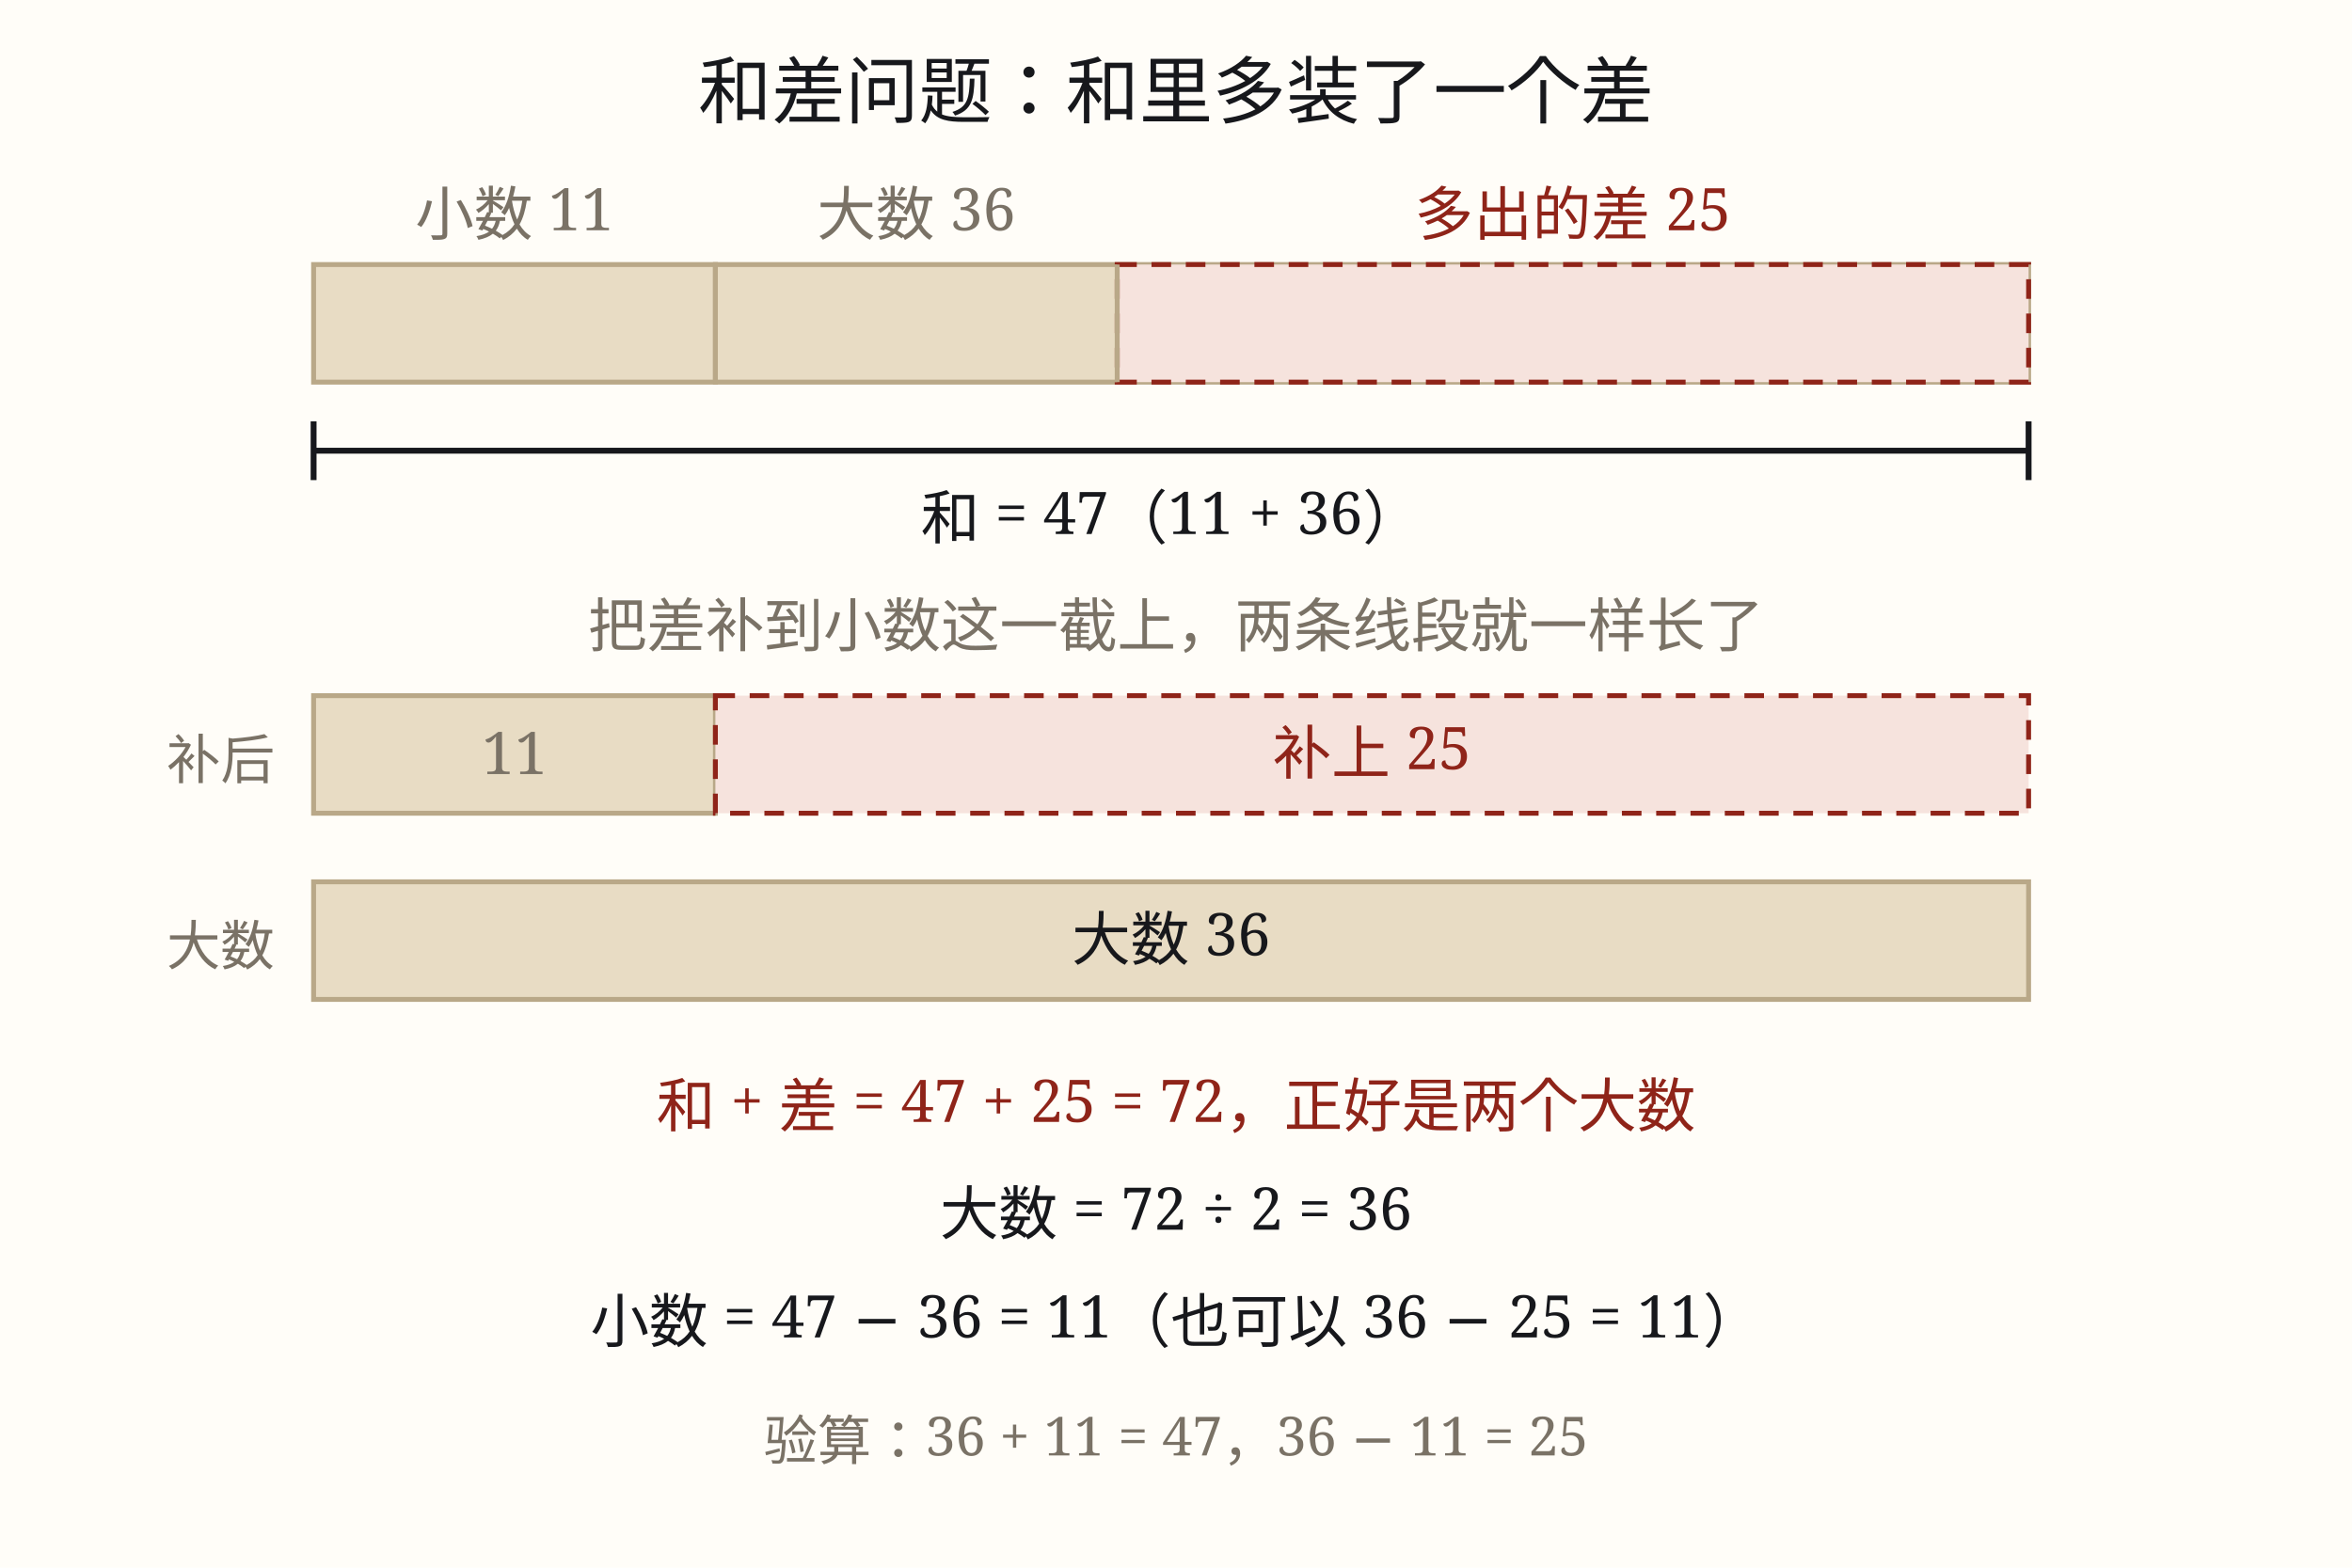
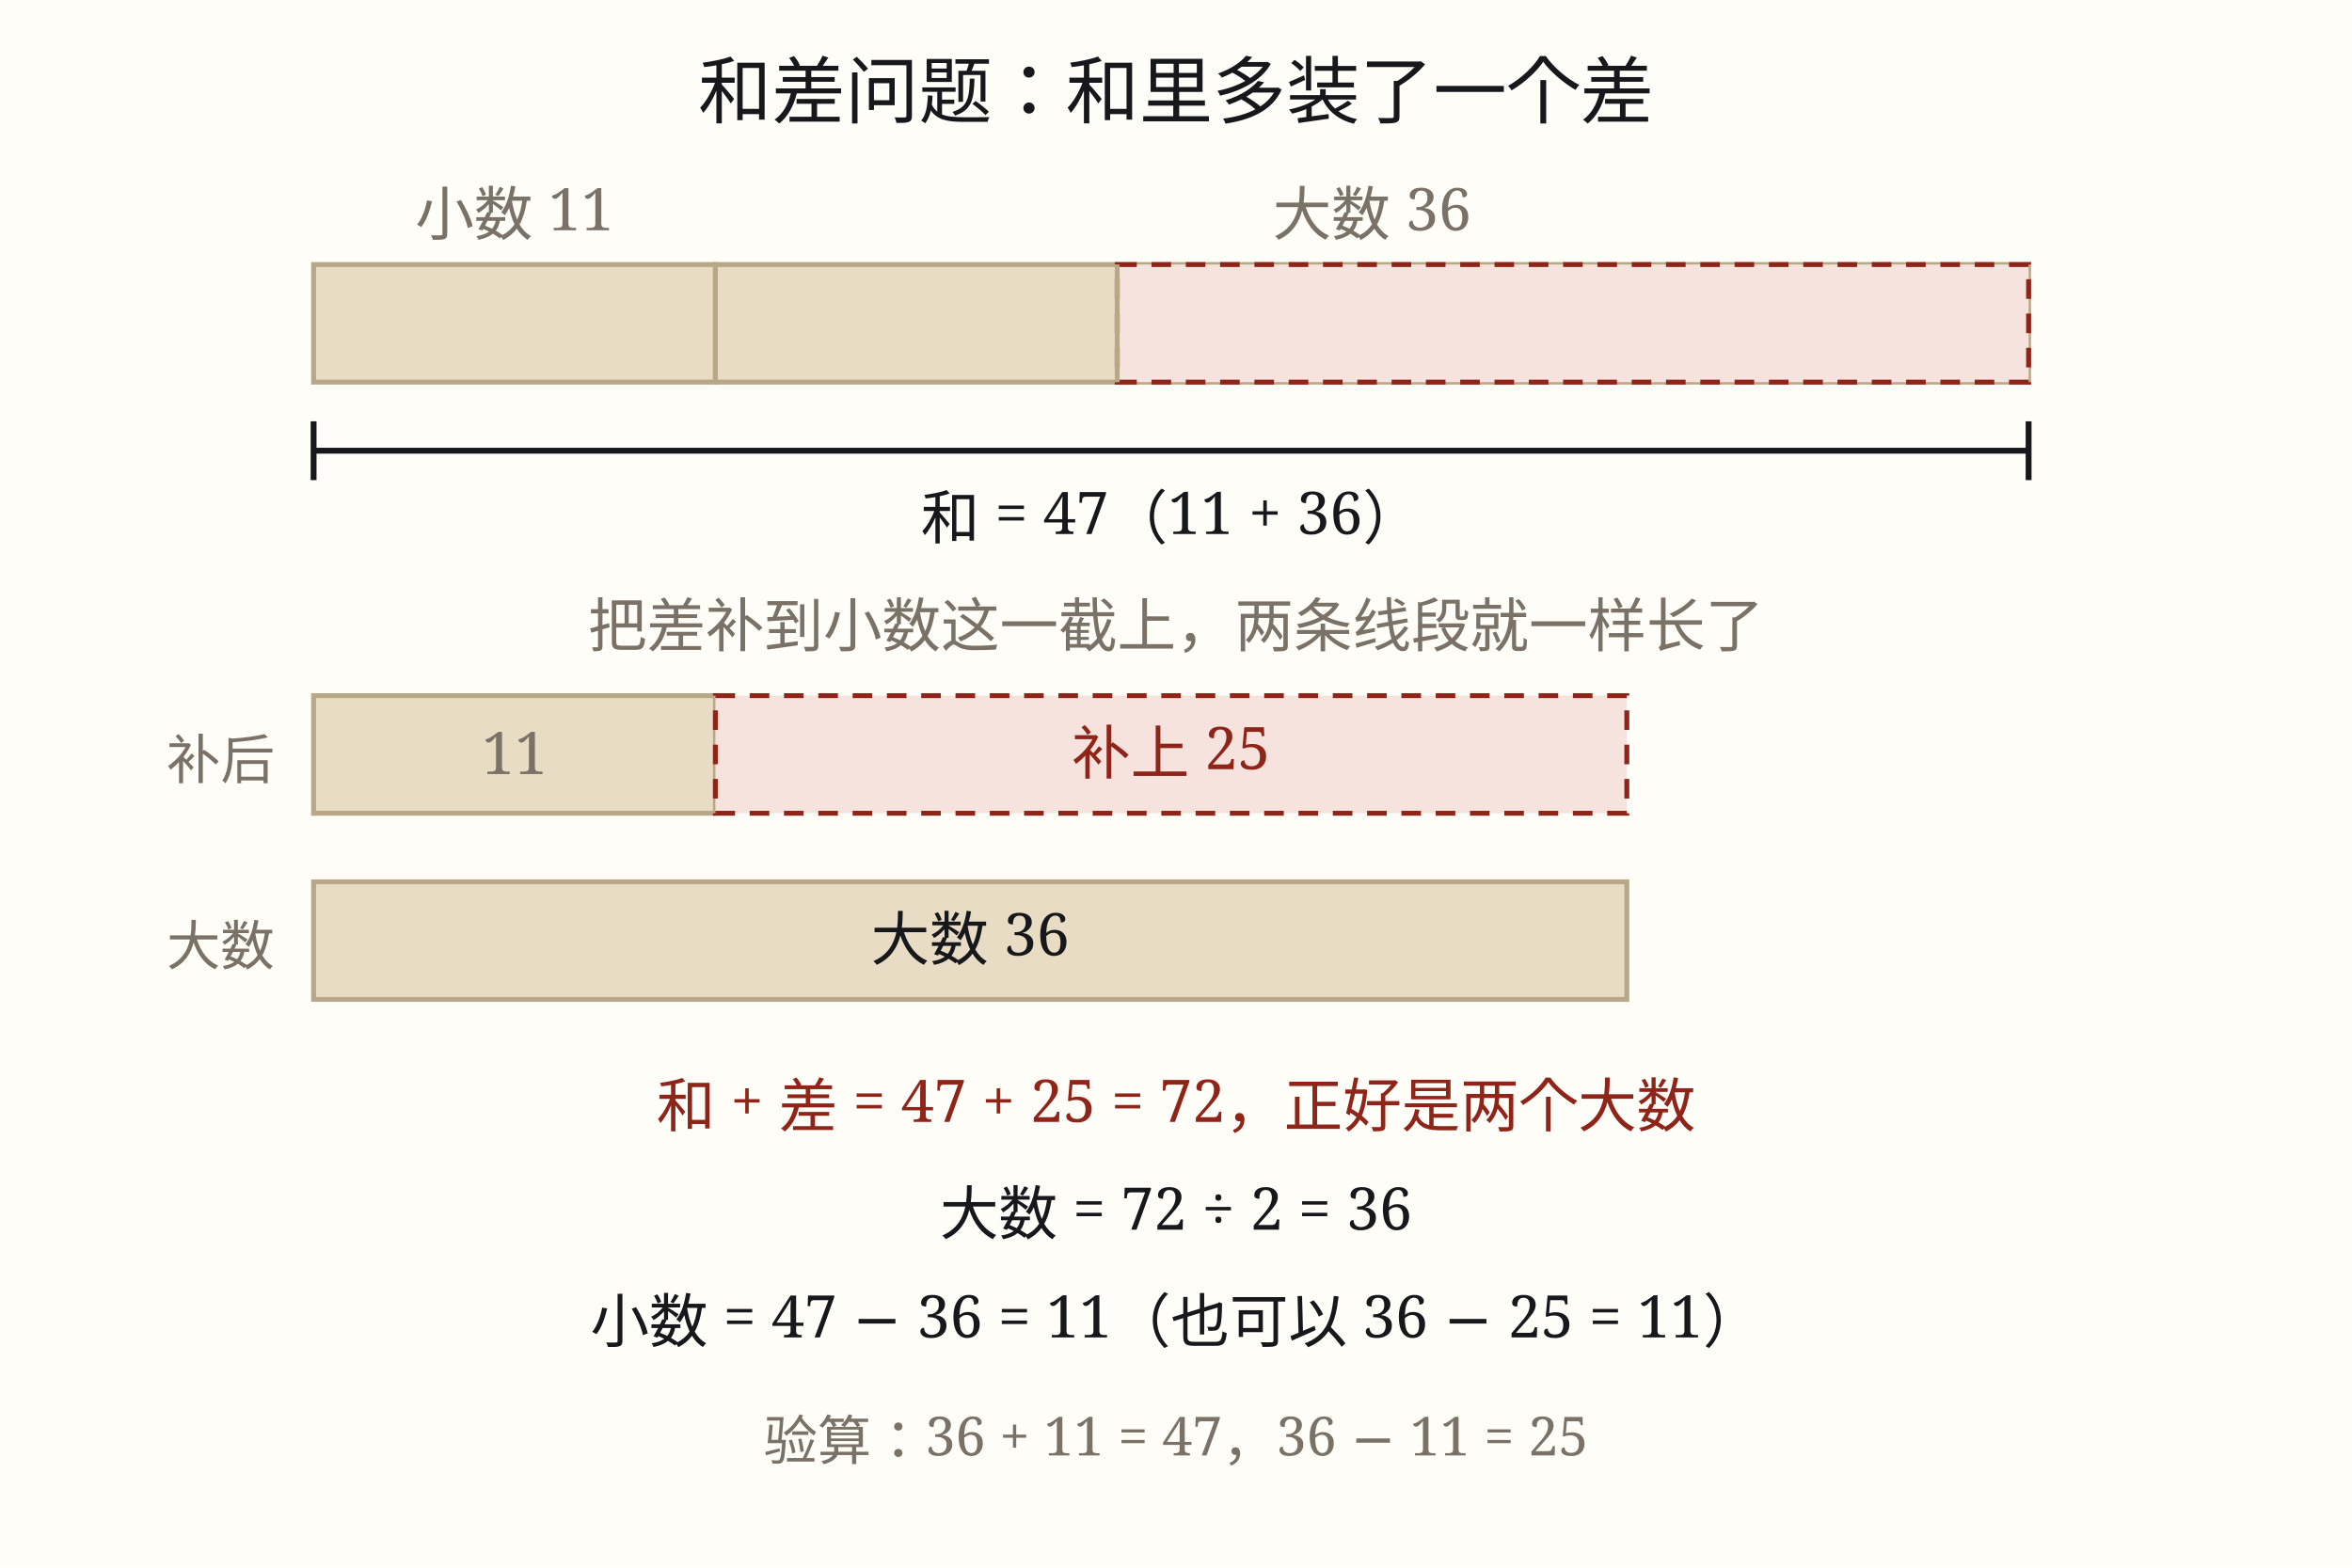
<svg xmlns="http://www.w3.org/2000/svg" width="480" height="320" viewBox="0 0 480 320" role="img">
  <rect x="0" y="0" width="480" height="320" fill="#fffdf8" />
  <text x="240" y="24" text-anchor="middle" font-family="'Noto Serif SC','Songti SC',serif" font-size="15" fill="#17181c">和差问题：和里多装了一个差</text>
  <text x="105" y="48" text-anchor="middle" font-family="'Noto Serif SC',serif" font-size="12" fill="#7a7266">小数 11</text>
-   <text x="187" y="48" text-anchor="middle" font-family="'Noto Serif SC',serif" font-size="12" fill="#7a7266">大数 36</text>
-   <text x="321" y="48" text-anchor="middle" font-family="'Noto Serif SC',serif" font-size="12" fill="#8f2419">多出的差 25</text>
+   <text x="280" y="48" text-anchor="middle" font-family="'Noto Serif SC',serif" font-size="12" fill="#7a7266">大数 36</text>
+   <text x="321" y="70" text-anchor="middle" font-family="'Noto Serif SC',serif" font-size="12" fill="#8f2419">多出的差 25</text>
  <rect x="64" y="54" width="82" height="24" fill="#e8dcc4" stroke="#b9a888" stroke-width="1" />
  <rect x="146" y="54" width="268" height="24" fill="#e8dcc4" stroke="#b9a888" stroke-width="1" />
  <rect x="228" y="54" width="186" height="24" fill="#f6e3dd" stroke="#8f2419" stroke-width="1" stroke-dasharray="4 3" />
  <line x1="228" y1="54" x2="228" y2="78" stroke="#b9a888" stroke-width="1" />
  <line x1="64" y1="92" x2="414" y2="92" stroke="#17181c" stroke-width="1.2" />
  <line x1="64" y1="86" x2="64" y2="98" stroke="#17181c" stroke-width="1.2" />
  <line x1="414" y1="86" x2="414" y2="98" stroke="#17181c" stroke-width="1.2" />
  <text x="239" y="110" text-anchor="middle" font-family="'Noto Serif SC',serif" font-size="12" fill="#17181c">和 = 47（11 + 36）</text>
  <text x="240" y="132" text-anchor="middle" font-family="'Noto Serif SC',serif" font-size="12" fill="#7a7266">把差补到小数这一截上，两条线段就一样长了</text>
  <text x="56" y="159" text-anchor="end" font-family="'Noto Serif SC',serif" font-size="11" fill="#7a7266">补后</text>
  <rect x="64" y="142" width="82" height="24" fill="#e8dcc4" stroke="#b9a888" stroke-width="1" />
-   <rect x="146" y="142" width="268" height="24" fill="#f6e3dd" stroke="#8f2419" stroke-width="1" stroke-dasharray="4 3" />
+   <rect x="146" y="142" width="186" height="24" fill="#f6e3dd" stroke="#8f2419" stroke-width="1" stroke-dasharray="4 3" />
  <text x="105" y="158" text-anchor="middle" font-family="'Noto Serif SC',serif" font-size="12" fill="#7a7266">11</text>
-   <text x="280" y="158" text-anchor="middle" font-family="'Noto Serif SC',serif" font-size="12" fill="#8f2419">补上 25</text>
+   <text x="239" y="158" text-anchor="middle" font-family="'Noto Serif SC',serif" font-size="12" fill="#8f2419">补上 25</text>
  <text x="56" y="197" text-anchor="end" font-family="'Noto Serif SC',serif" font-size="11" fill="#7a7266">大数</text>
-   <rect x="64" y="180" width="350" height="24" fill="#e8dcc4" stroke="#b9a888" stroke-width="1" />
-   <text x="239" y="196" text-anchor="middle" font-family="'Noto Serif SC',serif" font-size="12" fill="#17181c">大数 36</text>
+   <rect x="64" y="180" width="268" height="24" fill="#e8dcc4" stroke="#b9a888" stroke-width="1" />
+   <text x="198" y="196" text-anchor="middle" font-family="'Noto Serif SC',serif" font-size="12" fill="#17181c">大数 36</text>
  <text x="240" y="230" text-anchor="middle" font-family="'Noto Serif SC',serif" font-size="12" fill="#8f2419">和 + 差 = 47 + 25 = 72，正好是两个大数</text>
  <text x="240" y="252" text-anchor="middle" font-family="'Noto Serif SC',serif" font-size="12" fill="#17181c">大数 = 72 ÷ 2 = 36</text>
  <text x="240" y="274" text-anchor="middle" font-family="'Noto Serif SC',serif" font-size="12" fill="#17181c">小数 = 47 − 36 = 11（也可以 36 − 25 = 11）</text>
  <text x="240" y="298" text-anchor="middle" font-family="'Noto Serif SC',serif" font-size="11" fill="#7a7266">验算：36 + 11 = 47，36 − 11 = 25</text>
</svg>
